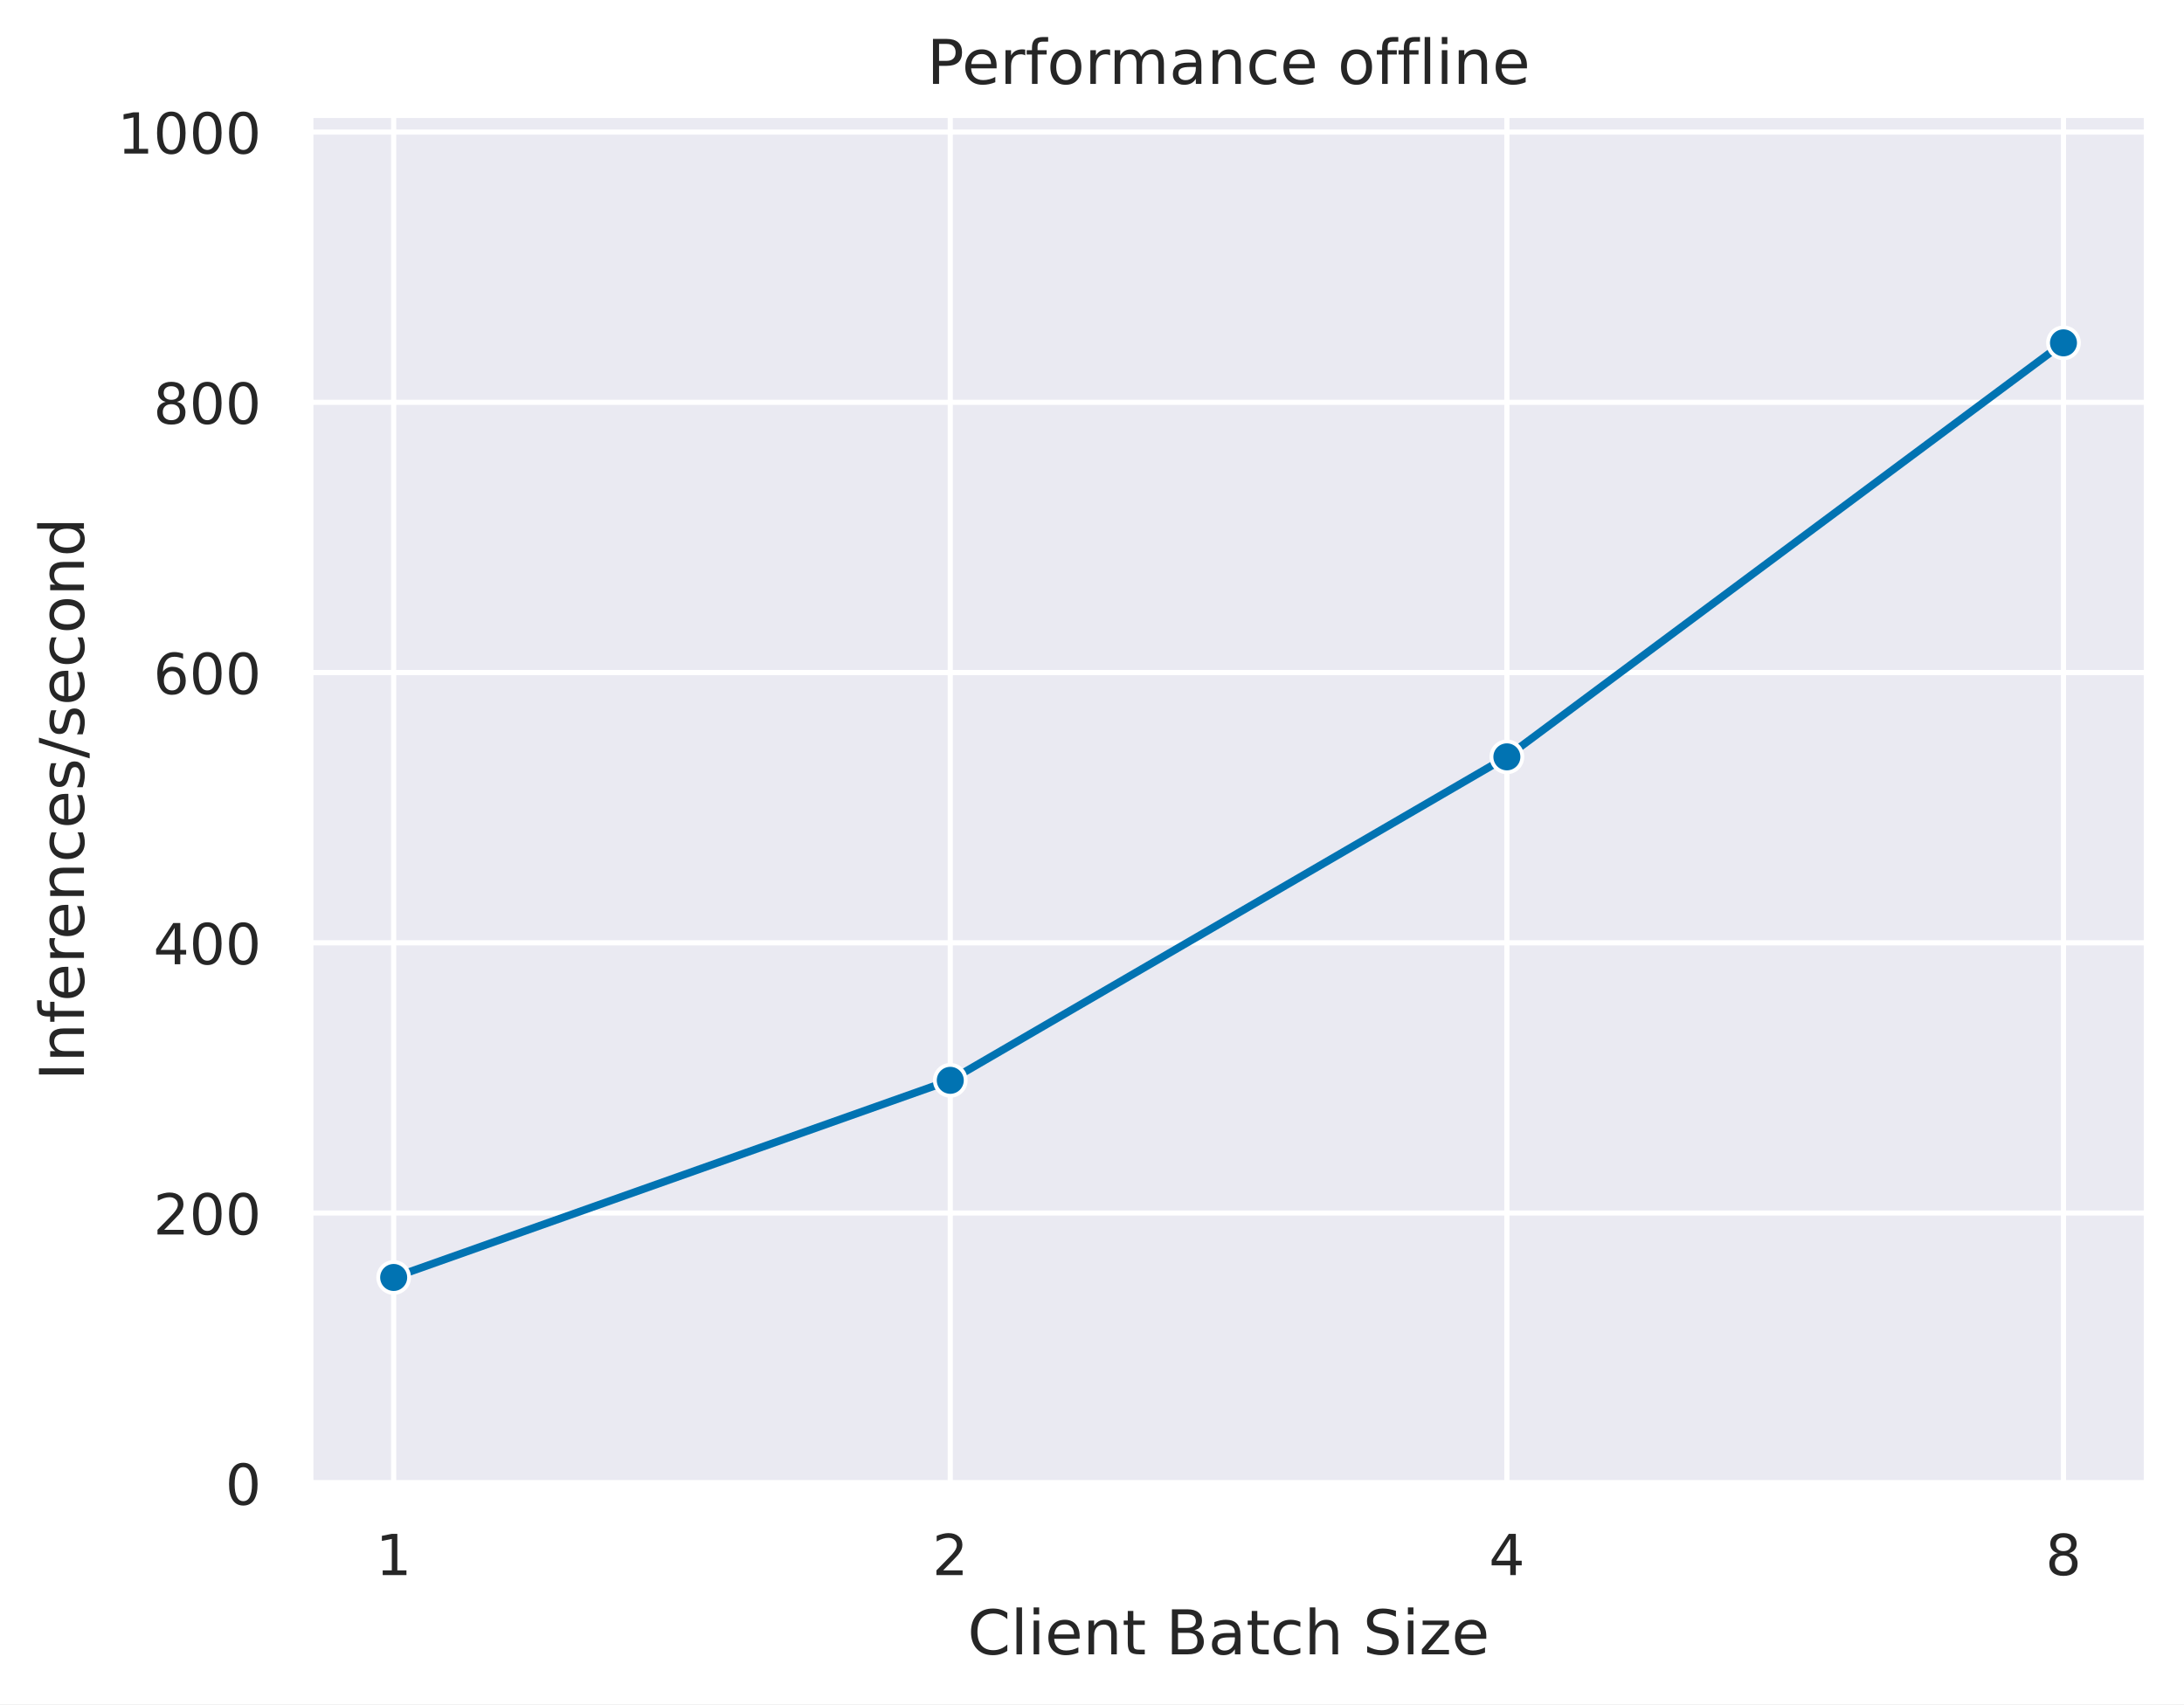
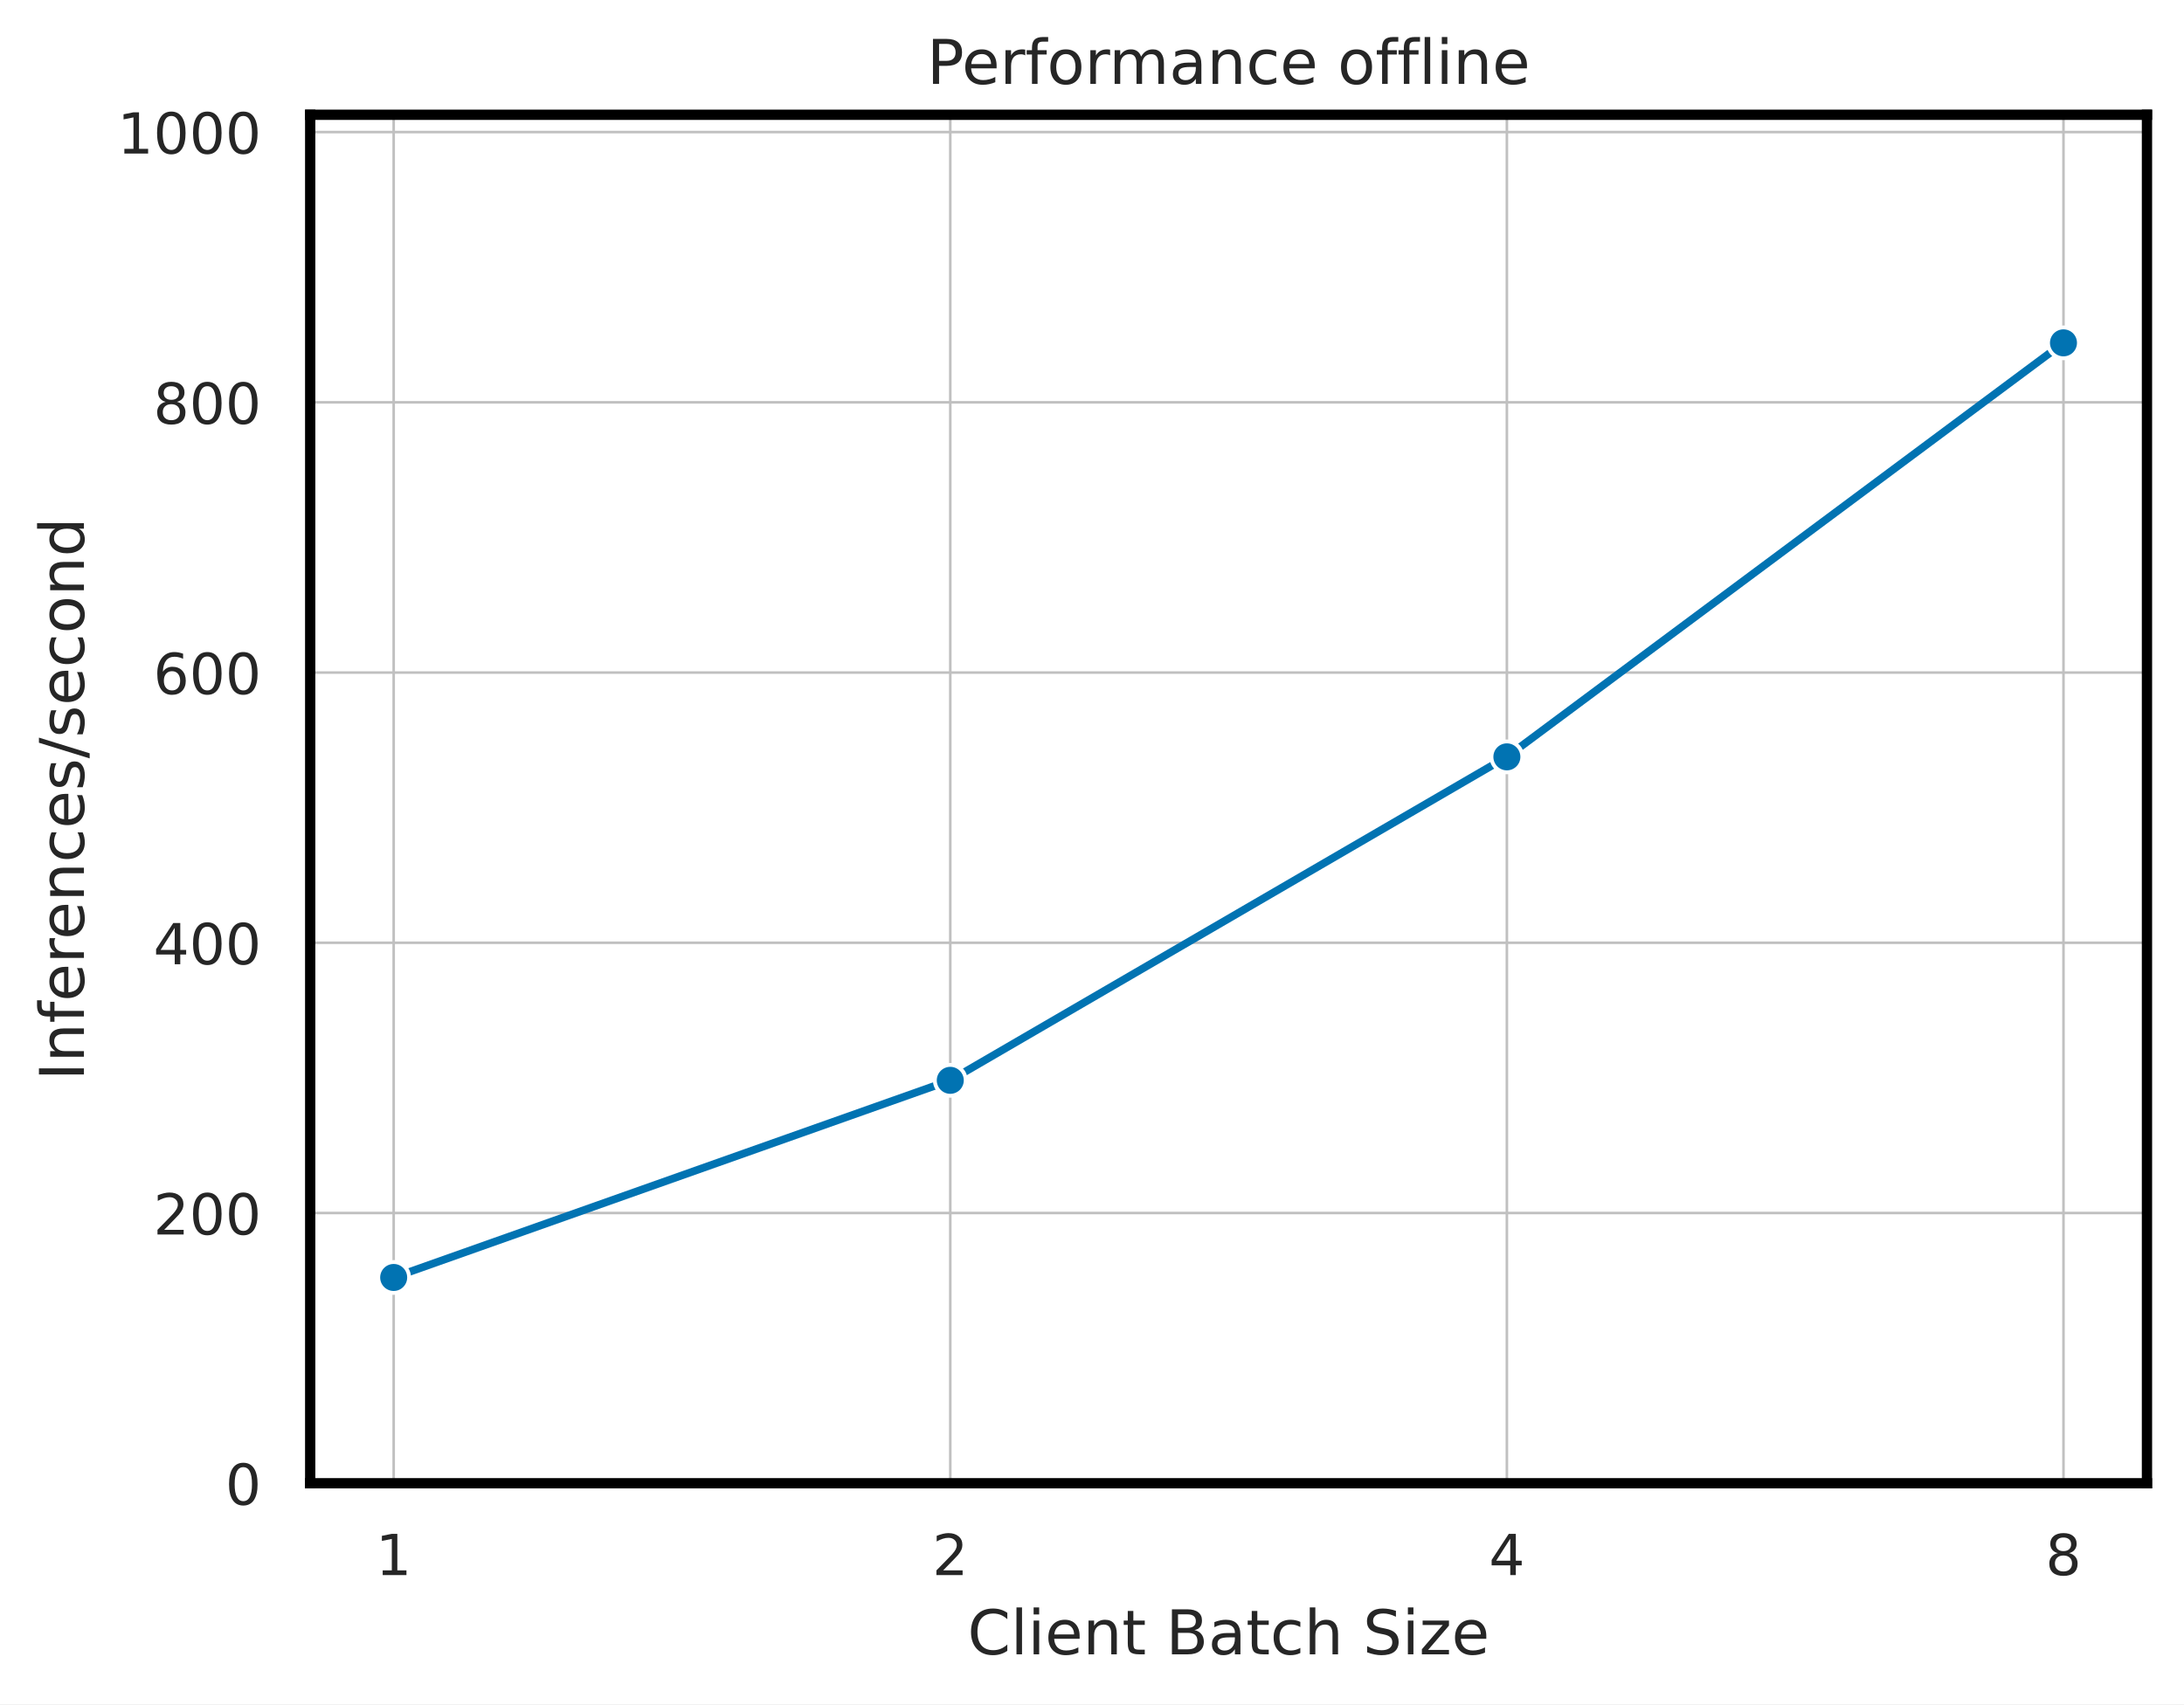
<svg xmlns="http://www.w3.org/2000/svg" xmlns:xlink="http://www.w3.org/1999/xlink" height="331.39pt" version="1.1" viewBox="0 0 424.629 331.39" width="424.629pt">
  <defs>
    <style type="text/css">*{stroke-linecap:butt;stroke-linejoin:round;}</style>
  </defs>
  <g id="figure_1">
    <g id="patch_1">
      <path d="M 0 331.39  L 424.629 331.39  L 424.629 0  L 0 0  z " style="fill:#ffffff;" />
    </g>
    <g id="axes_1">
      <g id="patch_2">
-         <path d="M 60.309 288.43  L 417.429 288.43  L 417.429 22.318  L 60.309 22.318  z " style="fill:#eaeaf2;" />
+         <path d="M 60.309 288.43  L 417.429 288.43  L 417.429 22.318  L 60.309 22.318  z " style="fill:#ffffff;" />
      </g>
      <g id="matplotlib.axis_1">
        <g id="xtick_1">
          <g id="line2d_1">
-             <path clip-path="url(#pca3824efcf)" d="M 76.541 288.43  L 76.541 22.318  " style="fill:none;stroke:#ffffff;stroke-linecap:round;" />
+             <path clip-path="url(#p835360efe2)" d="M 76.541 288.43  L 76.541 22.318  " style="fill:none;stroke:#c0c0c0;stroke-linecap:round;stroke-width:0.5;" />
          </g>
          <g id="text_1">
            <g style="fill:#262626;" transform="translate(73.0421 306.2884)scale(0.11 -0.11)">
              <defs>
                <path d="M 12.406 8.297  L 28.516 8.297  L 28.516 63.922  L 10.984 60.406  L 10.984 69.391  L 28.422 72.906  L 38.281 72.906  L 38.281 8.297  L 54.391 8.297  L 54.391 0  L 12.406 0  z " id="DejaVuSans-49" />
              </defs>
              <use xlink:href="#DejaVuSans-49" />
            </g>
          </g>
        </g>
        <g id="xtick_2">
          <g id="line2d_2">
-             <path clip-path="url(#pca3824efcf)" d="M 184.76 288.43  L 184.76 22.318  " style="fill:none;stroke:#ffffff;stroke-linecap:round;" />
+             <path clip-path="url(#p835360efe2)" d="M 184.76 288.43  L 184.76 22.318  " style="fill:none;stroke:#c0c0c0;stroke-linecap:round;stroke-width:0.5;" />
          </g>
          <g id="text_2">
            <g style="fill:#262626;" transform="translate(181.2603 306.2884)scale(0.11 -0.11)">
              <defs>
                <path d="M 19.188 8.297  L 53.609 8.297  L 53.609 0  L 7.328 0  L 7.328 8.297  Q 12.938 14.109 22.625 23.891  Q 32.328 33.688 34.812 36.531  Q 39.547 41.844 41.422 45.531  Q 43.312 49.219 43.312 52.781  Q 43.312 58.594 39.234 62.25  Q 35.156 65.922 28.609 65.922  Q 23.969 65.922 18.812 64.312  Q 13.672 62.703 7.812 59.422  L 7.812 69.391  Q 13.766 71.781 18.938 73  Q 24.125 74.219 28.422 74.219  Q 39.75 74.219 46.484 68.547  Q 53.219 62.891 53.219 53.422  Q 53.219 48.922 51.531 44.891  Q 49.859 40.875 45.406 35.406  Q 44.188 33.984 37.641 27.219  Q 31.109 20.453 19.188 8.297  z " id="DejaVuSans-50" />
              </defs>
              <use xlink:href="#DejaVuSans-50" />
            </g>
          </g>
        </g>
        <g id="xtick_3">
          <g id="line2d_3">
-             <path clip-path="url(#pca3824efcf)" d="M 292.978 288.43  L 292.978 22.318  " style="fill:none;stroke:#ffffff;stroke-linecap:round;" />
+             <path clip-path="url(#p835360efe2)" d="M 292.978 288.43  L 292.978 22.318  " style="fill:none;stroke:#c0c0c0;stroke-linecap:round;stroke-width:0.5;" />
          </g>
          <g id="text_3">
            <g style="fill:#262626;" transform="translate(289.4785 306.2884)scale(0.11 -0.11)">
              <defs>
                <path d="M 37.797 64.312  L 12.891 25.391  L 37.797 25.391  z M 35.203 72.906  L 47.609 72.906  L 47.609 25.391  L 58.016 25.391  L 58.016 17.188  L 47.609 17.188  L 47.609 0  L 37.797 0  L 37.797 17.188  L 4.891 17.188  L 4.891 26.703  z " id="DejaVuSans-52" />
              </defs>
              <use xlink:href="#DejaVuSans-52" />
            </g>
          </g>
        </g>
        <g id="xtick_4">
          <g id="line2d_4">
-             <path clip-path="url(#pca3824efcf)" d="M 401.196 288.43  L 401.196 22.318  " style="fill:none;stroke:#ffffff;stroke-linecap:round;" />
+             <path clip-path="url(#p835360efe2)" d="M 401.196 288.43  L 401.196 22.318  " style="fill:none;stroke:#c0c0c0;stroke-linecap:round;stroke-width:0.5;" />
          </g>
          <g id="text_4">
            <g style="fill:#262626;" transform="translate(397.6966 306.2884)scale(0.11 -0.11)">
              <defs>
                <path d="M 31.781 34.625  Q 24.75 34.625 20.719 30.859  Q 16.703 27.094 16.703 20.516  Q 16.703 13.922 20.719 10.156  Q 24.75 6.391 31.781 6.391  Q 38.812 6.391 42.859 10.172  Q 46.922 13.969 46.922 20.516  Q 46.922 27.094 42.891 30.859  Q 38.875 34.625 31.781 34.625  z M 21.922 38.812  Q 15.578 40.375 12.031 44.719  Q 8.5 49.078 8.5 55.328  Q 8.5 64.062 14.719 69.141  Q 20.953 74.219 31.781 74.219  Q 42.672 74.219 48.875 69.141  Q 55.078 64.062 55.078 55.328  Q 55.078 49.078 51.531 44.719  Q 48 40.375 41.703 38.812  Q 48.828 37.156 52.797 32.312  Q 56.781 27.484 56.781 20.516  Q 56.781 9.906 50.312 4.234  Q 43.844 -1.422 31.781 -1.422  Q 19.734 -1.422 13.25 4.234  Q 6.781 9.906 6.781 20.516  Q 6.781 27.484 10.781 32.312  Q 14.797 37.156 21.922 38.812  z M 18.312 54.391  Q 18.312 48.734 21.844 45.562  Q 25.391 42.391 31.781 42.391  Q 38.141 42.391 41.719 45.562  Q 45.312 48.734 45.312 54.391  Q 45.312 60.062 41.719 63.234  Q 38.141 66.406 31.781 66.406  Q 25.391 66.406 21.844 63.234  Q 18.312 60.062 18.312 54.391  z " id="DejaVuSans-56" />
              </defs>
              <use xlink:href="#DejaVuSans-56" />
            </g>
          </g>
        </g>
        <g id="text_5">
          <g style="fill:#262626;" transform="translate(188.1209 321.6942)scale(0.12 -0.12)">
            <defs>
              <path d="M 64.406 67.281  L 64.406 56.891  Q 59.422 61.531 53.781 63.812  Q 48.141 66.109 41.797 66.109  Q 29.297 66.109 22.656 58.469  Q 16.016 50.828 16.016 36.375  Q 16.016 21.969 22.656 14.328  Q 29.297 6.688 41.797 6.688  Q 48.141 6.688 53.781 8.984  Q 59.422 11.281 64.406 15.922  L 64.406 5.609  Q 59.234 2.094 53.438 0.328  Q 47.656 -1.422 41.219 -1.422  Q 24.656 -1.422 15.125 8.703  Q 5.609 18.844 5.609 36.375  Q 5.609 53.953 15.125 64.078  Q 24.656 74.219 41.219 74.219  Q 47.75 74.219 53.531 72.484  Q 59.328 70.75 64.406 67.281  z " id="DejaVuSans-67" />
              <path d="M 9.422 75.984  L 18.406 75.984  L 18.406 0  L 9.422 0  z " id="DejaVuSans-108" />
              <path d="M 9.422 54.688  L 18.406 54.688  L 18.406 0  L 9.422 0  z M 9.422 75.984  L 18.406 75.984  L 18.406 64.594  L 9.422 64.594  z " id="DejaVuSans-105" />
              <path d="M 56.203 29.594  L 56.203 25.203  L 14.891 25.203  Q 15.484 15.922 20.484 11.062  Q 25.484 6.203 34.422 6.203  Q 39.594 6.203 44.453 7.469  Q 49.312 8.734 54.109 11.281  L 54.109 2.781  Q 49.266 0.734 44.188 -0.344  Q 39.109 -1.422 33.891 -1.422  Q 20.797 -1.422 13.156 6.188  Q 5.516 13.812 5.516 26.812  Q 5.516 40.234 12.766 48.109  Q 20.016 56 32.328 56  Q 43.359 56 49.781 48.891  Q 56.203 41.797 56.203 29.594  z M 47.219 32.234  Q 47.125 39.594 43.094 43.984  Q 39.062 48.391 32.422 48.391  Q 24.906 48.391 20.391 44.141  Q 15.875 39.891 15.188 32.172  z " id="DejaVuSans-101" />
              <path d="M 54.891 33.016  L 54.891 0  L 45.906 0  L 45.906 32.719  Q 45.906 40.484 42.875 44.328  Q 39.844 48.188 33.797 48.188  Q 26.516 48.188 22.312 43.547  Q 18.109 38.922 18.109 30.906  L 18.109 0  L 9.078 0  L 9.078 54.688  L 18.109 54.688  L 18.109 46.188  Q 21.344 51.125 25.703 53.562  Q 30.078 56 35.797 56  Q 45.219 56 50.047 50.172  Q 54.891 44.344 54.891 33.016  z " id="DejaVuSans-110" />
              <path d="M 18.312 70.219  L 18.312 54.688  L 36.812 54.688  L 36.812 47.703  L 18.312 47.703  L 18.312 18.016  Q 18.312 11.328 20.141 9.422  Q 21.969 7.516 27.594 7.516  L 36.812 7.516  L 36.812 0  L 27.594 0  Q 17.188 0 13.234 3.875  Q 9.281 7.766 9.281 18.016  L 9.281 47.703  L 2.688 47.703  L 2.688 54.688  L 9.281 54.688  L 9.281 70.219  z " id="DejaVuSans-116" />
              <path id="DejaVuSans-32" />
              <path d="M 19.672 34.812  L 19.672 8.109  L 35.5 8.109  Q 43.453 8.109 47.281 11.406  Q 51.125 14.703 51.125 21.484  Q 51.125 28.328 47.281 31.562  Q 43.453 34.812 35.5 34.812  z M 19.672 64.797  L 19.672 42.828  L 34.281 42.828  Q 41.5 42.828 45.031 45.531  Q 48.578 48.25 48.578 53.812  Q 48.578 59.328 45.031 62.062  Q 41.5 64.797 34.281 64.797  z M 9.812 72.906  L 35.016 72.906  Q 46.297 72.906 52.391 68.219  Q 58.5 63.531 58.5 54.891  Q 58.5 48.188 55.375 44.234  Q 52.25 40.281 46.188 39.312  Q 53.469 37.75 57.5 32.781  Q 61.531 27.828 61.531 20.406  Q 61.531 10.641 54.891 5.312  Q 48.25 0 35.984 0  L 9.812 0  z " id="DejaVuSans-66" />
              <path d="M 34.281 27.484  Q 23.391 27.484 19.188 25  Q 14.984 22.516 14.984 16.5  Q 14.984 11.719 18.141 8.906  Q 21.297 6.109 26.703 6.109  Q 34.188 6.109 38.703 11.406  Q 43.219 16.703 43.219 25.484  L 43.219 27.484  z M 52.203 31.203  L 52.203 0  L 43.219 0  L 43.219 8.297  Q 40.141 3.328 35.547 0.953  Q 30.953 -1.422 24.312 -1.422  Q 15.922 -1.422 10.953 3.297  Q 6 8.016 6 15.922  Q 6 25.141 12.172 29.828  Q 18.359 34.516 30.609 34.516  L 43.219 34.516  L 43.219 35.406  Q 43.219 41.609 39.141 45  Q 35.062 48.391 27.688 48.391  Q 23 48.391 18.547 47.266  Q 14.109 46.141 10.016 43.891  L 10.016 52.203  Q 14.938 54.109 19.578 55.047  Q 24.219 56 28.609 56  Q 40.484 56 46.344 49.844  Q 52.203 43.703 52.203 31.203  z " id="DejaVuSans-97" />
              <path d="M 48.781 52.594  L 48.781 44.188  Q 44.969 46.297 41.141 47.344  Q 37.312 48.391 33.406 48.391  Q 24.656 48.391 19.812 42.844  Q 14.984 37.312 14.984 27.297  Q 14.984 17.281 19.812 11.734  Q 24.656 6.203 33.406 6.203  Q 37.312 6.203 41.141 7.25  Q 44.969 8.297 48.781 10.406  L 48.781 2.094  Q 45.016 0.344 40.984 -0.531  Q 36.969 -1.422 32.422 -1.422  Q 20.062 -1.422 12.781 6.344  Q 5.516 14.109 5.516 27.297  Q 5.516 40.672 12.859 48.328  Q 20.219 56 33.016 56  Q 37.156 56 41.109 55.141  Q 45.062 54.297 48.781 52.594  z " id="DejaVuSans-99" />
              <path d="M 54.891 33.016  L 54.891 0  L 45.906 0  L 45.906 32.719  Q 45.906 40.484 42.875 44.328  Q 39.844 48.188 33.797 48.188  Q 26.516 48.188 22.312 43.547  Q 18.109 38.922 18.109 30.906  L 18.109 0  L 9.078 0  L 9.078 75.984  L 18.109 75.984  L 18.109 46.188  Q 21.344 51.125 25.703 53.562  Q 30.078 56 35.797 56  Q 45.219 56 50.047 50.172  Q 54.891 44.344 54.891 33.016  z " id="DejaVuSans-104" />
              <path d="M 53.516 70.516  L 53.516 60.891  Q 47.906 63.578 42.922 64.891  Q 37.938 66.219 33.297 66.219  Q 25.25 66.219 20.875 63.094  Q 16.5 59.969 16.5 54.203  Q 16.5 49.359 19.406 46.891  Q 22.312 44.438 30.422 42.922  L 36.375 41.703  Q 47.406 39.594 52.656 34.297  Q 57.906 29 57.906 20.125  Q 57.906 9.516 50.797 4.047  Q 43.703 -1.422 29.984 -1.422  Q 24.812 -1.422 18.969 -0.25  Q 13.141 0.922 6.891 3.219  L 6.891 13.375  Q 12.891 10.016 18.656 8.297  Q 24.422 6.594 29.984 6.594  Q 38.422 6.594 43.016 9.906  Q 47.609 13.234 47.609 19.391  Q 47.609 24.75 44.312 27.781  Q 41.016 30.812 33.5 32.328  L 27.484 33.5  Q 16.453 35.688 11.516 40.375  Q 6.594 45.062 6.594 53.422  Q 6.594 63.094 13.406 68.656  Q 20.219 74.219 32.172 74.219  Q 37.312 74.219 42.625 73.281  Q 47.953 72.359 53.516 70.516  z " id="DejaVuSans-83" />
              <path d="M 5.516 54.688  L 48.188 54.688  L 48.188 46.484  L 14.406 7.172  L 48.188 7.172  L 48.188 0  L 4.297 0  L 4.297 8.203  L 38.094 47.516  L 5.516 47.516  z " id="DejaVuSans-122" />
            </defs>
            <use xlink:href="#DejaVuSans-67" />
            <use x="69.824" xlink:href="#DejaVuSans-108" />
            <use x="97.607" xlink:href="#DejaVuSans-105" />
            <use x="125.391" xlink:href="#DejaVuSans-101" />
            <use x="186.914" xlink:href="#DejaVuSans-110" />
            <use x="250.293" xlink:href="#DejaVuSans-116" />
            <use x="289.502" xlink:href="#DejaVuSans-32" />
            <use x="321.289" xlink:href="#DejaVuSans-66" />
            <use x="389.893" xlink:href="#DejaVuSans-97" />
            <use x="451.172" xlink:href="#DejaVuSans-116" />
            <use x="490.381" xlink:href="#DejaVuSans-99" />
            <use x="545.361" xlink:href="#DejaVuSans-104" />
            <use x="608.74" xlink:href="#DejaVuSans-32" />
            <use x="640.527" xlink:href="#DejaVuSans-83" />
            <use x="704.004" xlink:href="#DejaVuSans-105" />
            <use x="731.787" xlink:href="#DejaVuSans-122" />
            <use x="784.277" xlink:href="#DejaVuSans-101" />
          </g>
        </g>
      </g>
      <g id="matplotlib.axis_2">
        <g id="ytick_1">
          <g id="line2d_5">
-             <path clip-path="url(#pca3824efcf)" d="M 60.309 288.43  L 417.429 288.43  " style="fill:none;stroke:#ffffff;stroke-linecap:round;" />
+             <path clip-path="url(#p835360efe2)" d="M 60.309 288.43  L 417.429 288.43  " style="fill:none;stroke:#c0c0c0;stroke-linecap:round;stroke-width:0.5;" />
          </g>
          <g id="text_6">
            <g style="fill:#262626;" transform="translate(43.81 292.6093)scale(0.11 -0.11)">
              <defs>
                <path d="M 31.781 66.406  Q 24.172 66.406 20.328 58.906  Q 16.5 51.422 16.5 36.375  Q 16.5 21.391 20.328 13.891  Q 24.172 6.391 31.781 6.391  Q 39.453 6.391 43.281 13.891  Q 47.125 21.391 47.125 36.375  Q 47.125 51.422 43.281 58.906  Q 39.453 66.406 31.781 66.406  z M 31.781 74.219  Q 44.047 74.219 50.516 64.516  Q 56.984 54.828 56.984 36.375  Q 56.984 17.969 50.516 8.266  Q 44.047 -1.422 31.781 -1.422  Q 19.531 -1.422 13.062 8.266  Q 6.594 17.969 6.594 36.375  Q 6.594 54.828 13.062 64.516  Q 19.531 74.219 31.781 74.219  z " id="DejaVuSans-48" />
              </defs>
              <use xlink:href="#DejaVuSans-48" />
            </g>
          </g>
        </g>
        <g id="ytick_2">
          <g id="line2d_6">
-             <path clip-path="url(#pca3824efcf)" d="M 60.309 235.88  L 417.429 235.88  " style="fill:none;stroke:#ffffff;stroke-linecap:round;" />
+             <path clip-path="url(#p835360efe2)" d="M 60.309 235.88  L 417.429 235.88  " style="fill:none;stroke:#c0c0c0;stroke-linecap:round;stroke-width:0.5;" />
          </g>
          <g id="text_7">
            <g style="fill:#262626;" transform="translate(29.8125 240.0595)scale(0.11 -0.11)">
              <use xlink:href="#DejaVuSans-50" />
              <use x="63.623" xlink:href="#DejaVuSans-48" />
              <use x="127.246" xlink:href="#DejaVuSans-48" />
            </g>
          </g>
        </g>
        <g id="ytick_3">
          <g id="line2d_7">
-             <path clip-path="url(#pca3824efcf)" d="M 60.309 183.331  L 417.429 183.331  " style="fill:none;stroke:#ffffff;stroke-linecap:round;" />
+             <path clip-path="url(#p835360efe2)" d="M 60.309 183.331  L 417.429 183.331  " style="fill:none;stroke:#c0c0c0;stroke-linecap:round;stroke-width:0.5;" />
          </g>
          <g id="text_8">
            <g style="fill:#262626;" transform="translate(29.8125 187.5097)scale(0.11 -0.11)">
              <use xlink:href="#DejaVuSans-52" />
              <use x="63.623" xlink:href="#DejaVuSans-48" />
              <use x="127.246" xlink:href="#DejaVuSans-48" />
            </g>
          </g>
        </g>
        <g id="ytick_4">
          <g id="line2d_8">
-             <path clip-path="url(#pca3824efcf)" d="M 60.309 130.781  L 417.429 130.781  " style="fill:none;stroke:#ffffff;stroke-linecap:round;" />
+             <path clip-path="url(#p835360efe2)" d="M 60.309 130.781  L 417.429 130.781  " style="fill:none;stroke:#c0c0c0;stroke-linecap:round;stroke-width:0.5;" />
          </g>
          <g id="text_9">
            <g style="fill:#262626;" transform="translate(29.8125 134.96)scale(0.11 -0.11)">
              <defs>
                <path d="M 33.016 40.375  Q 26.375 40.375 22.484 35.828  Q 18.609 31.297 18.609 23.391  Q 18.609 15.531 22.484 10.953  Q 26.375 6.391 33.016 6.391  Q 39.656 6.391 43.531 10.953  Q 47.406 15.531 47.406 23.391  Q 47.406 31.297 43.531 35.828  Q 39.656 40.375 33.016 40.375  z M 52.594 71.297  L 52.594 62.312  Q 48.875 64.062 45.094 64.984  Q 41.312 65.922 37.594 65.922  Q 27.828 65.922 22.672 59.328  Q 17.531 52.734 16.797 39.406  Q 19.672 43.656 24.016 45.922  Q 28.375 48.188 33.594 48.188  Q 44.578 48.188 50.953 41.516  Q 57.328 34.859 57.328 23.391  Q 57.328 12.156 50.688 5.359  Q 44.047 -1.422 33.016 -1.422  Q 20.359 -1.422 13.672 8.266  Q 6.984 17.969 6.984 36.375  Q 6.984 53.656 15.188 63.938  Q 23.391 74.219 37.203 74.219  Q 40.922 74.219 44.703 73.484  Q 48.484 72.75 52.594 71.297  z " id="DejaVuSans-54" />
              </defs>
              <use xlink:href="#DejaVuSans-54" />
              <use x="63.623" xlink:href="#DejaVuSans-48" />
              <use x="127.246" xlink:href="#DejaVuSans-48" />
            </g>
          </g>
        </g>
        <g id="ytick_5">
          <g id="line2d_9">
-             <path clip-path="url(#pca3824efcf)" d="M 60.309 78.231  L 417.429 78.231  " style="fill:none;stroke:#ffffff;stroke-linecap:round;" />
+             <path clip-path="url(#p835360efe2)" d="M 60.309 78.231  L 417.429 78.231  " style="fill:none;stroke:#c0c0c0;stroke-linecap:round;stroke-width:0.5;" />
          </g>
          <g id="text_10">
            <g style="fill:#262626;" transform="translate(29.8125 82.41021)scale(0.11 -0.11)">
              <use xlink:href="#DejaVuSans-56" />
              <use x="63.623" xlink:href="#DejaVuSans-48" />
              <use x="127.246" xlink:href="#DejaVuSans-48" />
            </g>
          </g>
        </g>
        <g id="ytick_6">
          <g id="line2d_10">
-             <path clip-path="url(#pca3824efcf)" d="M 60.309 25.681  L 417.429 25.681  " style="fill:none;stroke:#ffffff;stroke-linecap:round;" />
+             <path clip-path="url(#p835360efe2)" d="M 60.309 25.681  L 417.429 25.681  " style="fill:none;stroke:#c0c0c0;stroke-linecap:round;stroke-width:0.5;" />
          </g>
          <g id="text_11">
            <g style="fill:#262626;" transform="translate(22.81375 29.86045)scale(0.11 -0.11)">
              <use xlink:href="#DejaVuSans-49" />
              <use x="63.623" xlink:href="#DejaVuSans-48" />
              <use x="127.246" xlink:href="#DejaVuSans-48" />
              <use x="190.869" xlink:href="#DejaVuSans-48" />
            </g>
          </g>
        </g>
        <g id="text_12">
          <g style="fill:#262626;" transform="translate(16.31812 210.1138)rotate(-90)scale(0.12 -0.12)">
            <defs>
              <path d="M 9.812 72.906  L 19.672 72.906  L 19.672 0  L 9.812 0  z " id="DejaVuSans-73" />
              <path d="M 37.109 75.984  L 37.109 68.5  L 28.516 68.5  Q 23.688 68.5 21.797 66.547  Q 19.922 64.594 19.922 59.516  L 19.922 54.688  L 34.719 54.688  L 34.719 47.703  L 19.922 47.703  L 19.922 0  L 10.891 0  L 10.891 47.703  L 2.297 47.703  L 2.297 54.688  L 10.891 54.688  L 10.891 58.5  Q 10.891 67.625 15.141 71.797  Q 19.391 75.984 28.609 75.984  z " id="DejaVuSans-102" />
              <path d="M 41.109 46.297  Q 39.594 47.172 37.812 47.578  Q 36.031 48 33.891 48  Q 26.266 48 22.188 43.047  Q 18.109 38.094 18.109 28.812  L 18.109 0  L 9.078 0  L 9.078 54.688  L 18.109 54.688  L 18.109 46.188  Q 20.953 51.172 25.484 53.578  Q 30.031 56 36.531 56  Q 37.453 56 38.578 55.875  Q 39.703 55.766 41.062 55.516  z " id="DejaVuSans-114" />
              <path d="M 44.281 53.078  L 44.281 44.578  Q 40.484 46.531 36.375 47.5  Q 32.281 48.484 27.875 48.484  Q 21.188 48.484 17.844 46.438  Q 14.5 44.391 14.5 40.281  Q 14.5 37.156 16.891 35.375  Q 19.281 33.594 26.516 31.984  L 29.594 31.297  Q 39.156 29.25 43.188 25.516  Q 47.219 21.781 47.219 15.094  Q 47.219 7.469 41.188 3.016  Q 35.156 -1.422 24.609 -1.422  Q 20.219 -1.422 15.453 -0.562  Q 10.688 0.297 5.422 2  L 5.422 11.281  Q 10.406 8.688 15.234 7.391  Q 20.062 6.109 24.812 6.109  Q 31.156 6.109 34.562 8.281  Q 37.984 10.453 37.984 14.406  Q 37.984 18.062 35.516 20.016  Q 33.062 21.969 24.703 23.781  L 21.578 24.516  Q 13.234 26.266 9.516 29.906  Q 5.812 33.547 5.812 39.891  Q 5.812 47.609 11.281 51.797  Q 16.75 56 26.812 56  Q 31.781 56 36.172 55.266  Q 40.578 54.547 44.281 53.078  z " id="DejaVuSans-115" />
              <path d="M 25.391 72.906  L 33.688 72.906  L 8.297 -9.281  L 0 -9.281  z " id="DejaVuSans-47" />
              <path d="M 30.609 48.391  Q 23.391 48.391 19.188 42.75  Q 14.984 37.109 14.984 27.297  Q 14.984 17.484 19.156 11.844  Q 23.344 6.203 30.609 6.203  Q 37.797 6.203 41.984 11.859  Q 46.188 17.531 46.188 27.297  Q 46.188 37.016 41.984 42.703  Q 37.797 48.391 30.609 48.391  z M 30.609 56  Q 42.328 56 49.016 48.375  Q 55.719 40.766 55.719 27.297  Q 55.719 13.875 49.016 6.219  Q 42.328 -1.422 30.609 -1.422  Q 18.844 -1.422 12.172 6.219  Q 5.516 13.875 5.516 27.297  Q 5.516 40.766 12.172 48.375  Q 18.844 56 30.609 56  z " id="DejaVuSans-111" />
              <path d="M 45.406 46.391  L 45.406 75.984  L 54.391 75.984  L 54.391 0  L 45.406 0  L 45.406 8.203  Q 42.578 3.328 38.25 0.953  Q 33.938 -1.422 27.875 -1.422  Q 17.969 -1.422 11.734 6.484  Q 5.516 14.406 5.516 27.297  Q 5.516 40.188 11.734 48.094  Q 17.969 56 27.875 56  Q 33.938 56 38.25 53.625  Q 42.578 51.266 45.406 46.391  z M 14.797 27.297  Q 14.797 17.391 18.875 11.75  Q 22.953 6.109 30.078 6.109  Q 37.203 6.109 41.297 11.75  Q 45.406 17.391 45.406 27.297  Q 45.406 37.203 41.297 42.844  Q 37.203 48.484 30.078 48.484  Q 22.953 48.484 18.875 42.844  Q 14.797 37.203 14.797 27.297  z " id="DejaVuSans-100" />
            </defs>
            <use xlink:href="#DejaVuSans-73" />
            <use x="29.492" xlink:href="#DejaVuSans-110" />
            <use x="92.871" xlink:href="#DejaVuSans-102" />
            <use x="128.076" xlink:href="#DejaVuSans-101" />
            <use x="189.6" xlink:href="#DejaVuSans-114" />
            <use x="228.463" xlink:href="#DejaVuSans-101" />
            <use x="289.986" xlink:href="#DejaVuSans-110" />
            <use x="353.365" xlink:href="#DejaVuSans-99" />
            <use x="408.346" xlink:href="#DejaVuSans-101" />
            <use x="469.869" xlink:href="#DejaVuSans-115" />
            <use x="521.969" xlink:href="#DejaVuSans-47" />
            <use x="555.66" xlink:href="#DejaVuSans-115" />
            <use x="607.76" xlink:href="#DejaVuSans-101" />
            <use x="669.283" xlink:href="#DejaVuSans-99" />
            <use x="724.264" xlink:href="#DejaVuSans-111" />
            <use x="785.445" xlink:href="#DejaVuSans-110" />
            <use x="848.824" xlink:href="#DejaVuSans-100" />
          </g>
        </g>
      </g>
      <g id="line2d_11">
-         <path clip-path="url(#pca3824efcf)" d="M 76.541 248.413  L 184.76 210.078  L 292.978 147.176  L 401.196 66.67  " style="fill:none;stroke:#0173b2;stroke-linecap:round;stroke-width:1.5;" />
+         <path clip-path="url(#p835360efe2)" d="M 76.541 248.413  L 184.76 210.078  L 292.978 147.176  L 401.196 66.67  " style="fill:none;stroke:#0173b2;stroke-linecap:round;stroke-width:1.5;" />
        <defs>
-           <path d="M 0 3  C 0.796 3 1.559 2.684 2.121 2.121  C 2.684 1.559 3 0.796 3 0  C 3 -0.796 2.684 -1.559 2.121 -2.121  C 1.559 -2.684 0.796 -3 0 -3  C -0.796 -3 -1.559 -2.684 -2.121 -2.121  C -2.684 -1.559 -3 -0.796 -3 0  C -3 0.796 -2.684 1.559 -2.121 2.121  C -1.559 2.684 -0.796 3 0 3  z " id="m3df8b93988" style="stroke:#ffffff;stroke-width:0.75;" />
+           <path d="M 0 3  C 0.796 3 1.559 2.684 2.121 2.121  C 2.684 1.559 3 0.796 3 0  C 3 -0.796 2.684 -1.559 2.121 -2.121  C 1.559 -2.684 0.796 -3 0 -3  C -0.796 -3 -1.559 -2.684 -2.121 -2.121  C -2.684 -1.559 -3 -0.796 -3 0  C -3 0.796 -2.684 1.559 -2.121 2.121  C -1.559 2.684 -0.796 3 0 3  z " id="mde11a9a3b9" style="stroke:#ffffff;stroke-width:0.75;" />
        </defs>
-         <g clip-path="url(#pca3824efcf)">
-           <use style="fill:#0173b2;stroke:#ffffff;stroke-width:0.75;" x="76.541" xlink:href="#m3df8b93988" y="248.413" />
-           <use style="fill:#0173b2;stroke:#ffffff;stroke-width:0.75;" x="184.76" xlink:href="#m3df8b93988" y="210.078" />
-           <use style="fill:#0173b2;stroke:#ffffff;stroke-width:0.75;" x="292.978" xlink:href="#m3df8b93988" y="147.176" />
-           <use style="fill:#0173b2;stroke:#ffffff;stroke-width:0.75;" x="401.196" xlink:href="#m3df8b93988" y="66.67" />
+         <g clip-path="url(#p835360efe2)">
+           <use style="fill:#0173b2;stroke:#ffffff;stroke-width:0.75;" x="76.541" xlink:href="#mde11a9a3b9" y="248.413" />
+           <use style="fill:#0173b2;stroke:#ffffff;stroke-width:0.75;" x="184.76" xlink:href="#mde11a9a3b9" y="210.078" />
+           <use style="fill:#0173b2;stroke:#ffffff;stroke-width:0.75;" x="292.978" xlink:href="#mde11a9a3b9" y="147.176" />
+           <use style="fill:#0173b2;stroke:#ffffff;stroke-width:0.75;" x="401.196" xlink:href="#mde11a9a3b9" y="66.67" />
        </g>
      </g>
      <g id="line2d_12" />
      <g id="line2d_13" />
      <g id="patch_3">
-         <path d="M 60.309 288.43  L 60.309 22.318  " style="fill:none;stroke:#ffffff;stroke-linecap:square;stroke-linejoin:miter;stroke-width:1.25;" />
+         <path d="M 60.309 288.43  L 60.309 22.318  " style="fill:none;stroke:#000000;stroke-linecap:square;stroke-linejoin:miter;stroke-width:2;" />
      </g>
      <g id="patch_4">
-         <path d="M 417.429 288.43  L 417.429 22.318  " style="fill:none;stroke:#ffffff;stroke-linecap:square;stroke-linejoin:miter;stroke-width:1.25;" />
+         <path d="M 417.429 288.43  L 417.429 22.318  " style="fill:none;stroke:#000000;stroke-linecap:square;stroke-linejoin:miter;stroke-width:2;" />
      </g>
      <g id="patch_5">
-         <path d="M 60.309 288.43  L 417.429 288.43  " style="fill:none;stroke:#ffffff;stroke-linecap:square;stroke-linejoin:miter;stroke-width:1.25;" />
+         <path d="M 60.309 288.43  L 417.429 288.43  " style="fill:none;stroke:#000000;stroke-linecap:square;stroke-linejoin:miter;stroke-width:2;" />
      </g>
      <g id="patch_6">
-         <path d="M 60.309 22.318  L 417.429 22.318  " style="fill:none;stroke:#ffffff;stroke-linecap:square;stroke-linejoin:miter;stroke-width:1.25;" />
+         <path d="M 60.309 22.318  L 417.429 22.318  " style="fill:none;stroke:#000000;stroke-linecap:square;stroke-linejoin:miter;stroke-width:2;" />
      </g>
      <g id="text_13">
        <g style="fill:#262626;" transform="translate(180.2197 16.31812)scale(0.12 -0.12)">
          <defs>
            <path d="M 19.672 64.797  L 19.672 37.406  L 32.078 37.406  Q 38.969 37.406 42.719 40.969  Q 46.484 44.531 46.484 51.125  Q 46.484 57.672 42.719 61.234  Q 38.969 64.797 32.078 64.797  z M 9.812 72.906  L 32.078 72.906  Q 44.344 72.906 50.609 67.359  Q 56.891 61.812 56.891 51.125  Q 56.891 40.328 50.609 34.812  Q 44.344 29.297 32.078 29.297  L 19.672 29.297  L 19.672 0  L 9.812 0  z " id="DejaVuSans-80" />
            <path d="M 52 44.188  Q 55.375 50.25 60.062 53.125  Q 64.75 56 71.094 56  Q 79.641 56 84.281 50.016  Q 88.922 44.047 88.922 33.016  L 88.922 0  L 79.891 0  L 79.891 32.719  Q 79.891 40.578 77.094 44.375  Q 74.312 48.188 68.609 48.188  Q 61.625 48.188 57.562 43.547  Q 53.516 38.922 53.516 30.906  L 53.516 0  L 44.484 0  L 44.484 32.719  Q 44.484 40.625 41.703 44.406  Q 38.922 48.188 33.109 48.188  Q 26.219 48.188 22.156 43.531  Q 18.109 38.875 18.109 30.906  L 18.109 0  L 9.078 0  L 9.078 54.688  L 18.109 54.688  L 18.109 46.188  Q 21.188 51.219 25.484 53.609  Q 29.781 56 35.688 56  Q 41.656 56 45.828 52.969  Q 50 49.953 52 44.188  z " id="DejaVuSans-109" />
          </defs>
          <use xlink:href="#DejaVuSans-80" />
          <use x="56.678" xlink:href="#DejaVuSans-101" />
          <use x="118.201" xlink:href="#DejaVuSans-114" />
          <use x="159.314" xlink:href="#DejaVuSans-102" />
          <use x="194.52" xlink:href="#DejaVuSans-111" />
          <use x="255.701" xlink:href="#DejaVuSans-114" />
          <use x="295.064" xlink:href="#DejaVuSans-109" />
          <use x="392.477" xlink:href="#DejaVuSans-97" />
          <use x="453.756" xlink:href="#DejaVuSans-110" />
          <use x="517.135" xlink:href="#DejaVuSans-99" />
          <use x="572.115" xlink:href="#DejaVuSans-101" />
          <use x="633.639" xlink:href="#DejaVuSans-32" />
          <use x="665.426" xlink:href="#DejaVuSans-111" />
          <use x="726.607" xlink:href="#DejaVuSans-102" />
          <use x="761.812" xlink:href="#DejaVuSans-102" />
          <use x="797.018" xlink:href="#DejaVuSans-108" />
          <use x="824.801" xlink:href="#DejaVuSans-105" />
          <use x="852.584" xlink:href="#DejaVuSans-110" />
          <use x="915.963" xlink:href="#DejaVuSans-101" />
        </g>
      </g>
      <g id="legend_1" />
    </g>
  </g>
  <defs>
-     <clipPath id="pca3824efcf">
+     <clipPath id="p835360efe2">
      <rect height="266.112" width="357.12" x="60.309" y="22.318" />
    </clipPath>
  </defs>
</svg>
